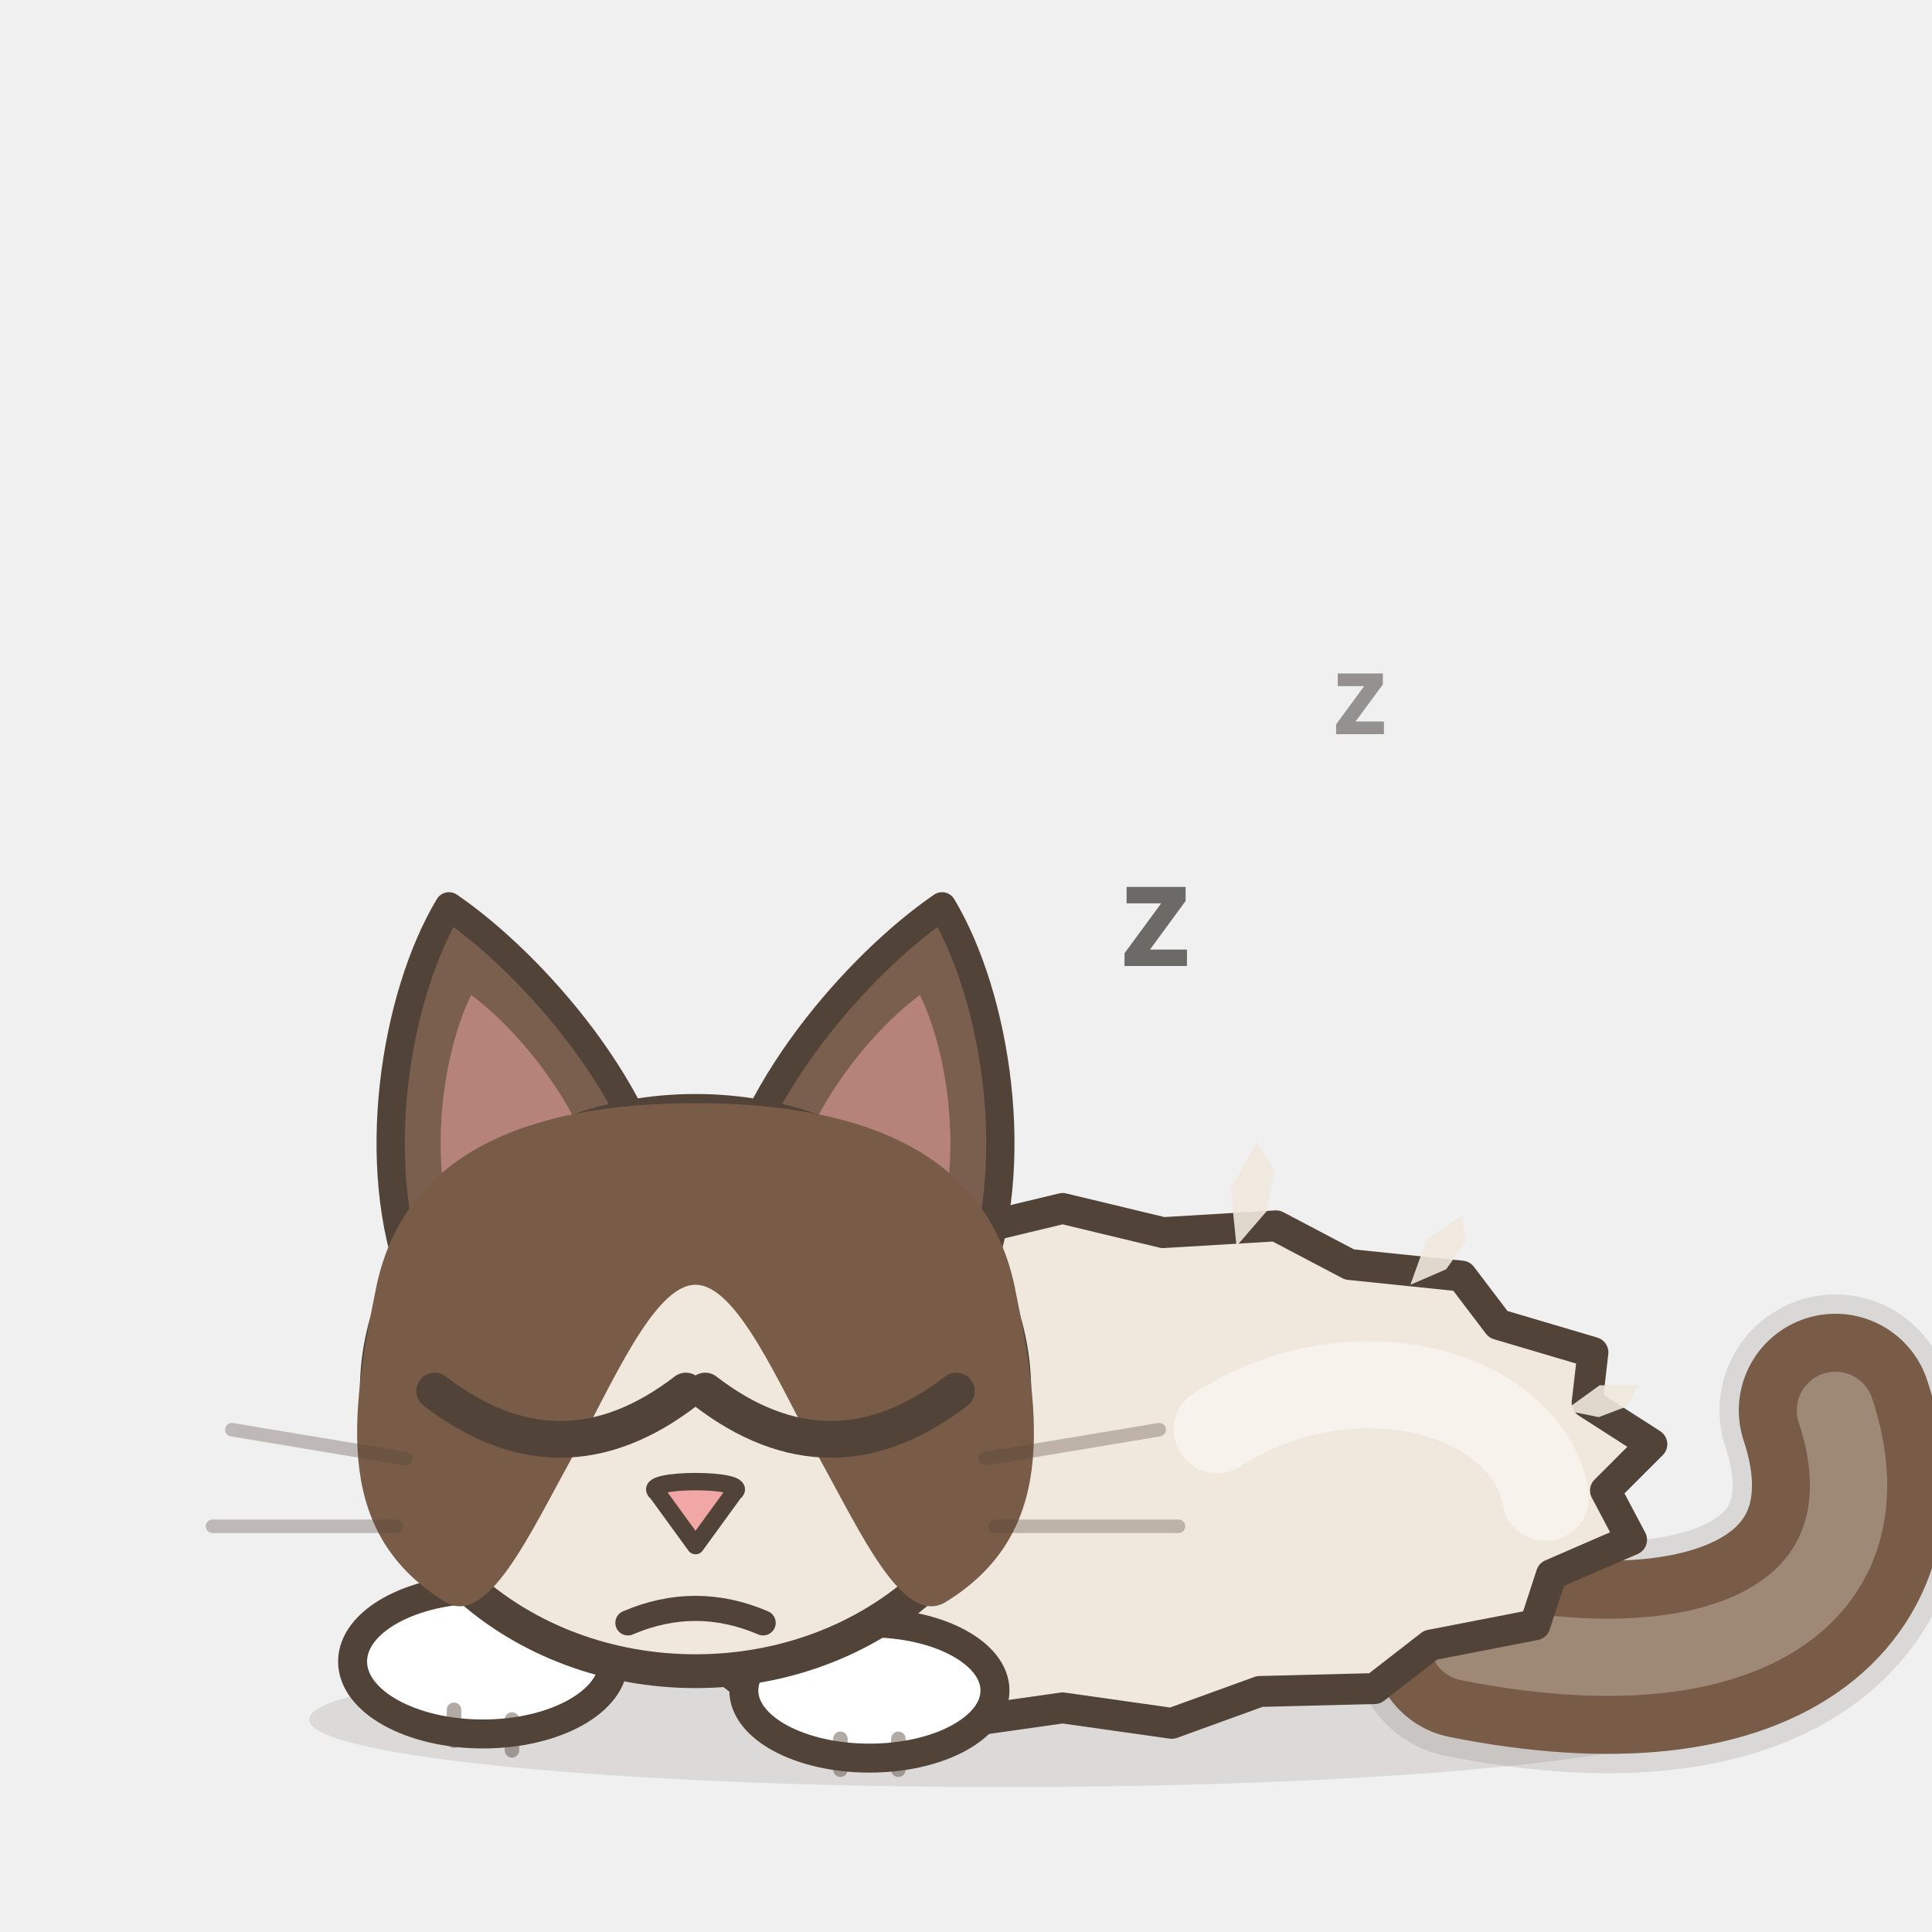
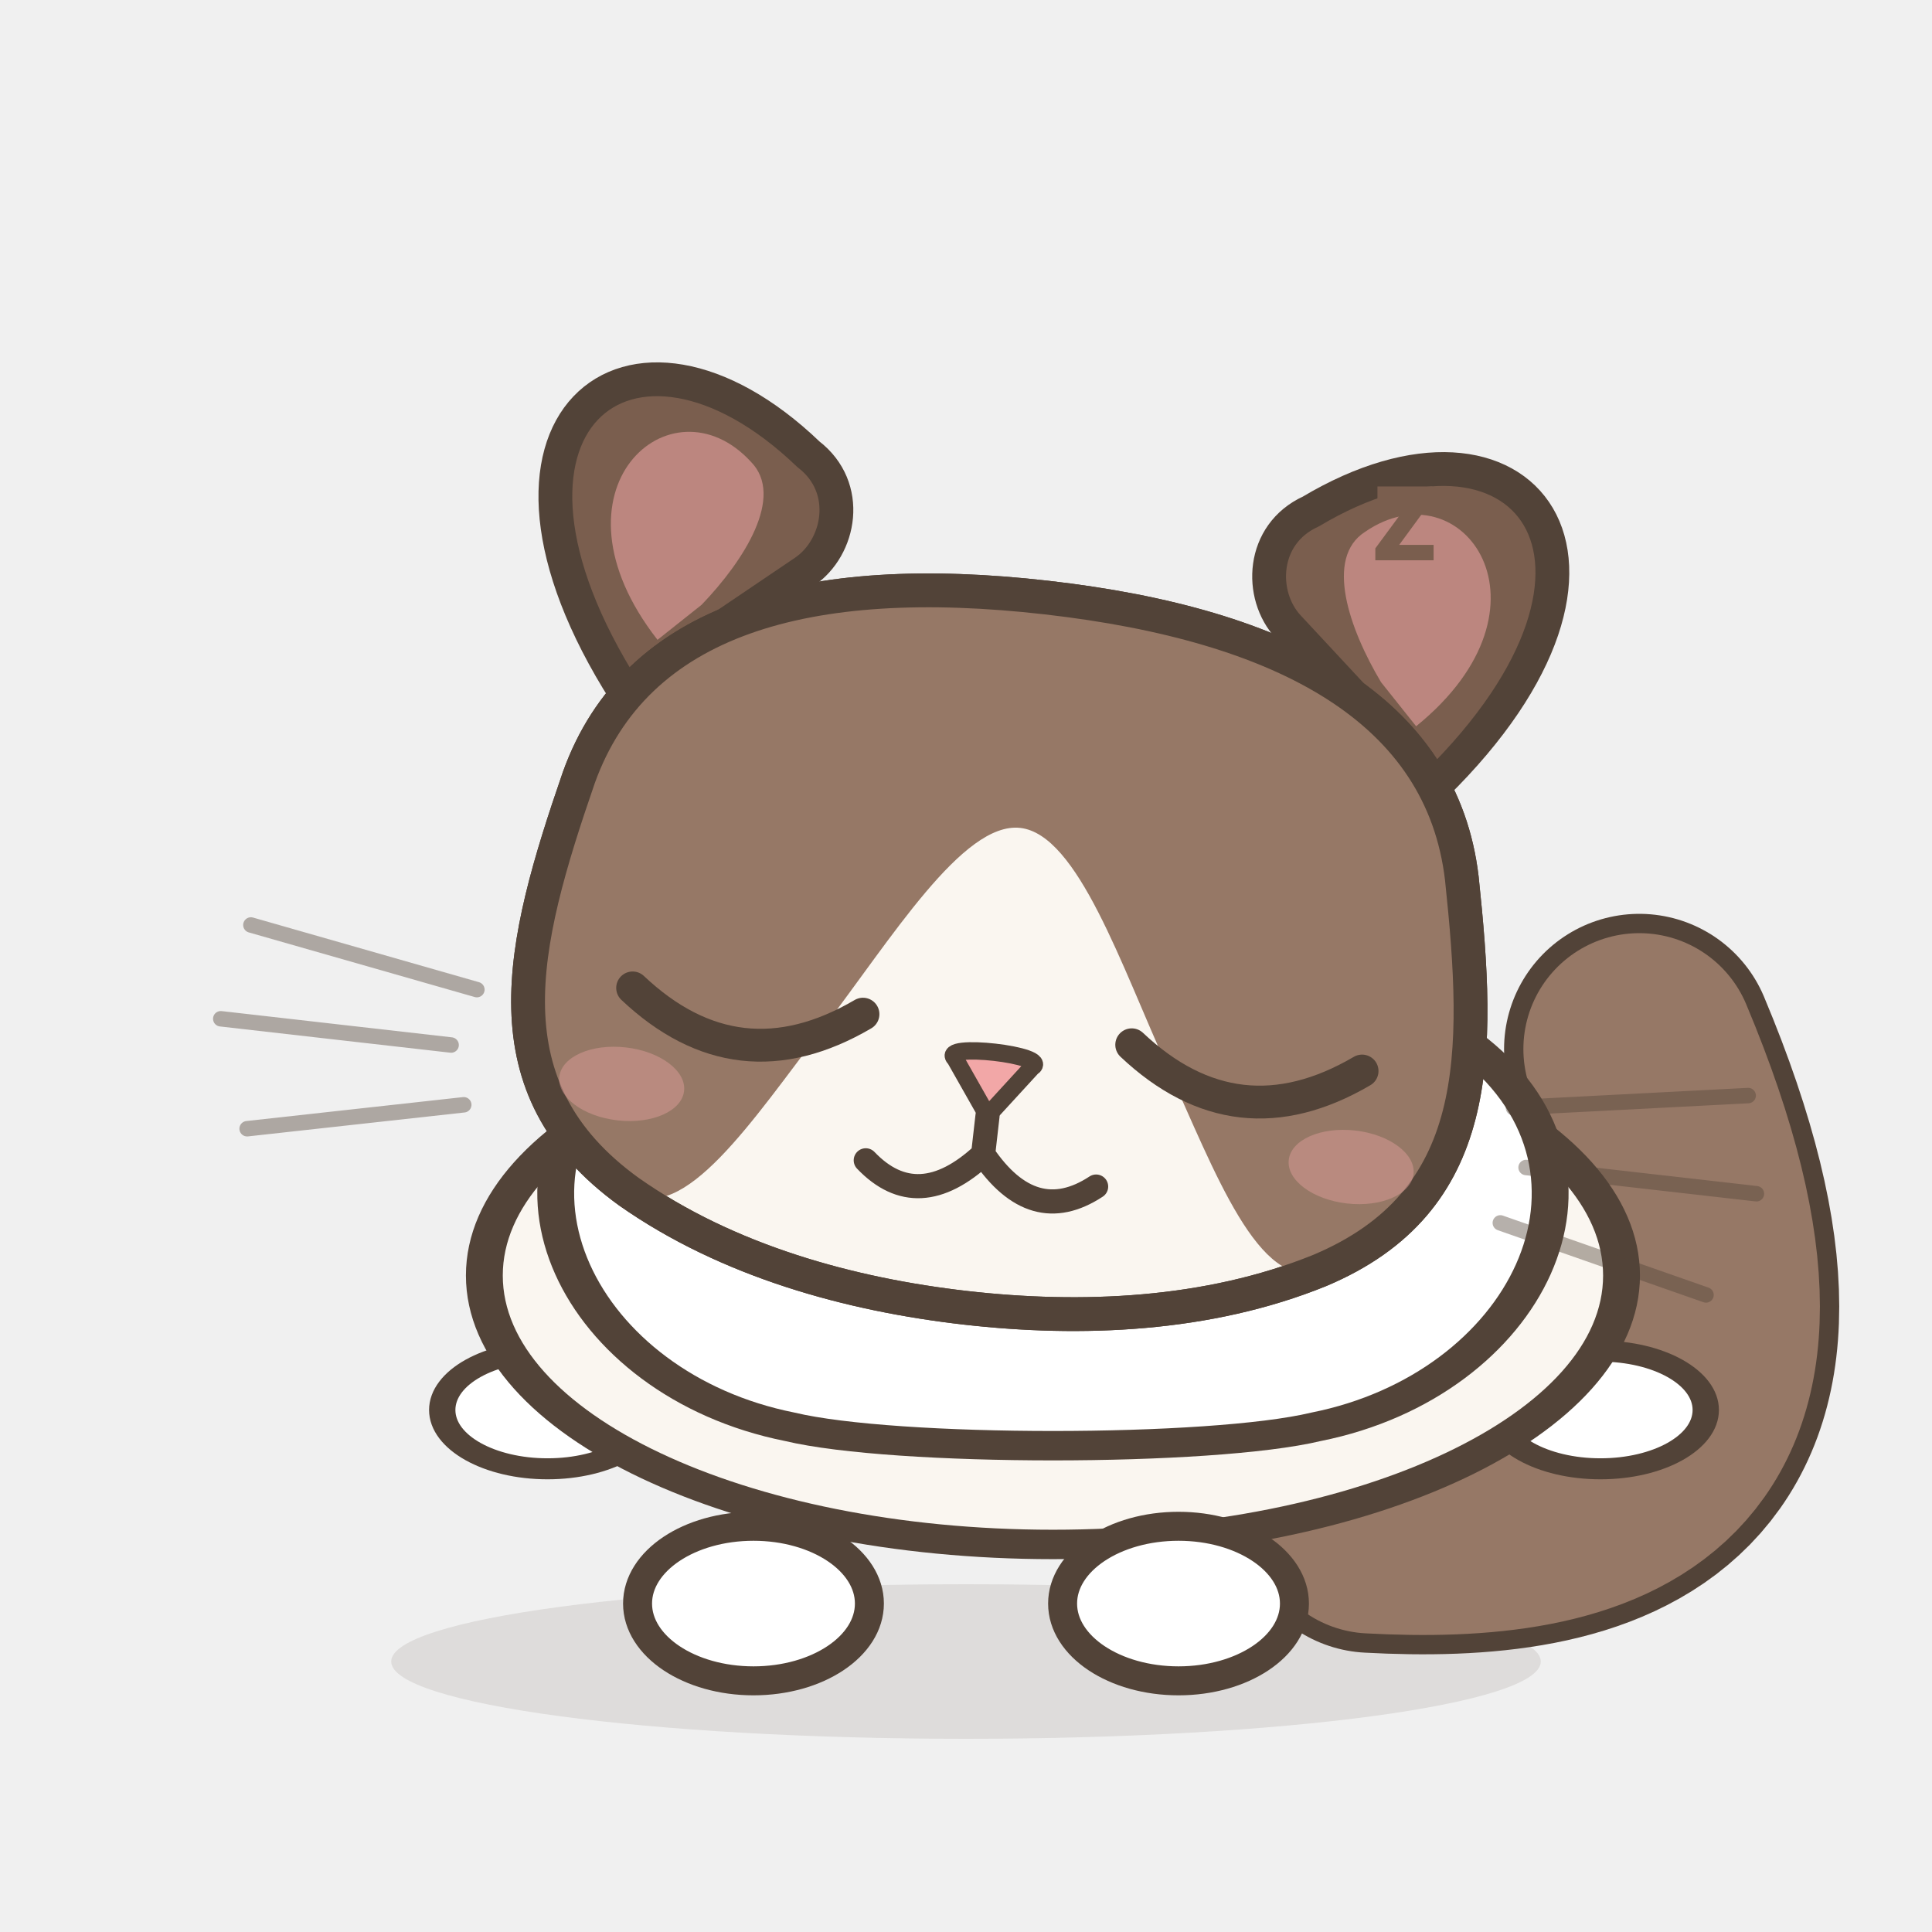
<svg xmlns="http://www.w3.org/2000/svg" viewBox="0 0 200 200">
-   <g transform="translate(0 0)">
-     <ellipse cx="104" cy="178" rx="72" ry="7" fill="#524338" opacity="0.13" />
-     <g class="m-tail">
-       <path d="M152 170 C182 176 196 164 190 146" fill="none" stroke="#524338" stroke-width="24" stroke-linecap="round" stroke-linejoin="round" opacity="0.14" />
-       <path d="M152 170 C182 176 196 164 190 146" fill="none" stroke="#785C47" stroke-width="20" stroke-linecap="round" stroke-linejoin="round" />
-       <path d="M152 170 C182 176 196 164 190 146" fill="none" stroke="#F0E8DD" stroke-width="8" stroke-linecap="round" opacity="0.32" />
+   <ellipse cx="100" cy="172" rx="59.5" ry="8" fill="#524338" opacity="0.12" />
+   <g id="rig-tail">
+     <path d="M142 157.1 C164.0 158.3 188.5 153.4 169.7 108.6" fill="none" stroke="#524338" stroke-width="28" stroke-linecap="round" />
+     <path d="M142 157.1 C164.0 158.3 188.5 153.4 169.7 108.6" fill="none" stroke="#967866" stroke-width="24" stroke-linecap="round" />
+     <path d="M142 157.1 C164.0 158.3 188.5 153.4 169.7 108.6" fill="none" stroke="#FAF6F0" stroke-width="10" stroke-linecap="round" stroke-dasharray="28 120" stroke-dashoffset="-75" />
+   </g>
+   <g id="rig-body-group" transform="translate(0 8.5) rotate(0 100 156) scale(1.09 0.87)">
+     <ellipse cx="52" cy="158" rx="10" ry="7" fill="#FFFFFF" stroke="#524338" stroke-width="2.5" />
+     <ellipse cx="152" cy="158" rx="10" ry="7" fill="#FFFFFF" stroke="#524338" stroke-width="2.5" />
+     <ellipse cx="100" cy="142" rx="54" ry="32" fill="#FAF6F0" stroke="#524338" stroke-width="3.5" />
+     <path d="M60 115 C45 130 55 155 75 160 C85 163 115 163 125 160 C145 155 155 130 140 115 C125 125 115 128 100 128 C85 128 75 125 60 115 Z" fill="#FFFFFF" stroke="#524338" stroke-width="3.5" stroke-linejoin="round" />
+   </g>
+   <g id="rig-head-group" transform="translate(2 13.5) rotate(6.5 100 104)">
+     <g transform="rotate(-14 68 54)" stroke="#524338" stroke-width="3.5" stroke-linejoin="round">
+       <path d="M56 60 C42 30 62 18 78 38 C82 42 80 48 76 50 Z" fill="#7A5E4E" />
+       <path d="M60 55 C50 38 65 28 72 38 C75 42 70 48 65 52 Z" fill="#F2A7A7" opacity="0.55" stroke="none" />
    </g>
-     <g class="m-body">
-       <path d="M110.0 125.1 L120.4 127.6 L132.1 126.9 L139.7 130.9 L151.3 132.1 L155.1 137.1 L164.9 140.0 L164.3 145.2 L171.0 149.5 L166.2 154.3 L168.9 159.4 L160.6 163.0 L158.9 168.2 L148.1 170.3 L142.3 174.8 L130.4 175.1 L121.3 178.4 L110.0 176.8 L98.7 178.4 L89.6 175.1 L77.7 174.8 L71.9 170.3 L61.1 168.2 L59.4 163.0 L51.1 159.4 L53.8 154.3 L49.0 149.5 L55.7 145.2 L55.1 140.0 L64.9 137.1 L68.7 132.1 L80.3 130.9 L87.9 126.9 L99.6 127.6 Z" fill="#F0E8DD" stroke="#524338" stroke-width="3.2" stroke-linejoin="round" />
-       <path d="M128 129 L127.4 123.0 L130.1 118.2 L131.9 121.1 L131.2 125.3 Z" fill="#F0E8DD" opacity="0.9" />
-       <path d="M146 133 L147.7 128.3 L151.4 125.8 L151.7 128.6 L149.7 131.4 Z" fill="#F0E8DD" opacity="0.9" />
-       <path d="M162 146 L165.6 143.4 L169.6 143.4 L168.4 145.6 L165.5 146.7 Z" fill="#F0E8DD" opacity="0.9" />
-       <path d="M74 132 L70.3 127.9 L69.8 122.9 L72.6 124.1 L74.4 127.5 Z" fill="#F0E8DD" opacity="0.9" />
-       <path d="M126 148 C140 139 158 144 160 155" fill="none" stroke="#FFFFFF" stroke-width="9" stroke-linecap="round" opacity="0.45" />
+     <g transform="rotate(14 132 54)" stroke="#524338" stroke-width="3.5" stroke-linejoin="round">
+       <path d="M144 60 C158 30 138 18 122 38 C118 42 120 48 124 50 Z" fill="#7A5E4E" />
+       <path d="M140 55 C150 38 135 28 128 38 C125 42 130 48 135 52 Z" fill="#F2A7A7" opacity="0.55" stroke="none" />
    </g>
-     <g class="m-paws">
-       <ellipse cx="50" cy="172" rx="13.5" ry="7.5" fill="#FFFFFF" stroke="#524338" stroke-width="3" />
-       <ellipse cx="90" cy="175" rx="13" ry="7" fill="#FFFFFF" stroke="#524338" stroke-width="3" />
-       <path d="M47 177 v3.2 M53 178 v3.2 M87 180 v3.2 M93 180 v3.2" stroke="#524338" stroke-width="1.5" stroke-linecap="round" opacity="0.45" />
+     <path d="M100 48 C125 48 142 55 146 72 C150 90 152 105 136 114 C125 120 112 122 100 122 C88 122 75 120 64 114 C48 105 50 90 54 72 C58 55 75 48 100 48 Z" fill="#FAF6F0" stroke="#524338" stroke-width="3.5" stroke-linejoin="round" />
+     <path d="M100 48 C125 48 142 55 146 72 C150 90 152 105 136 114 C130 117 124 105 118 95 C112 85 106 72 100 72 C94 72 88 85 82 95 C76 105 70 117 64 114 C48 105 50 90 54 72 C58 55 75 48 100 48 Z" fill="#967866" />
+     <path d="M100 48 C125 48 142 55 146 72 C150 90 152 105 136 114 C125 120 112 122 100 122 C88 122 75 120 64 114 C48 105 50 90 54 72 C58 55 75 48 100 48 Z" fill="none" stroke="#524338" stroke-width="3.5" stroke-linejoin="round" />
+     <ellipse cx="62" cy="103" rx="6.5" ry="3.8" fill="#F2A7A7" opacity="0.38" />
+     <ellipse cx="138" cy="103" rx="6.5" ry="3.8" fill="#F2A7A7" opacity="0.38" />
+     <g>
+       <path d="M62 93 Q74 102 86 93" fill="none" stroke="#524338" stroke-width="3.4" stroke-linecap="round" />
+       <path d="M114 93 Q126 102 138 93" fill="none" stroke="#524338" stroke-width="3.4" stroke-linecap="round" />
    </g>
-     <g class="m-head">
-       <g class="m-ears">
-         <path d="M-16 3 C-18 -12 -8 -31 0 -40 C9 -31 17 -12 15 3 Z" transform="translate(54.8 127.2) rotate(-14) scale(-0.86 0.86)" fill="#7A5E4E" stroke="#524338" stroke-width="3.4" stroke-linejoin="round" />
-         <path d="M-9 0 C-11 -10 -5 -23 0 -29 C5 -23 10 -11 9 0 Z" transform="translate(54.8 127.2) rotate(-14) scale(-0.86 0.86)" fill="#F2A7A7" opacity="0.5" />
-         <path d="M-16 3 C-18 -12 -8 -31 0 -40 C9 -31 17 -12 15 3 Z" transform="translate(89.2 127.2) rotate(14) scale(0.86 0.86)" fill="#7A5E4E" stroke="#524338" stroke-width="3.4" stroke-linejoin="round" />
-         <path d="M-9 0 C-11 -10 -5 -23 0 -29 C5 -23 10 -11 9 0 Z" transform="translate(89.2 127.2) rotate(14) scale(0.86 0.86)" fill="#F2A7A7" opacity="0.5" />
-       </g>
-       <ellipse cx="72" cy="144" rx="33" ry="29" fill="#F0E8DD" stroke="#524338" stroke-width="3.5" />
-       <path d="M72.0 114.2 C89.9 114.2 102.1 119.7 105.0 133.0 C107.9 147.1 109.3 158.9 97.8 165.9     C93.5 168.3 89.2 158.9 84.9 151.1 C80.6 143.2 76.3 133.0 72.0 133.0     C67.7 133.0 63.4 143.2 59.1 151.1 C54.8 158.9 50.5 168.3 46.2 165.9     C34.7 158.9 36.1 147.1 39.0 133.0 C41.9 119.7 54.1 114.2 72.0 114.2 Z" fill="#785C47" />
-       <g class="m-eyes">
-         <path d="M45 144 Q58 154 71 144" fill="none" stroke="#524338" stroke-width="3.8" stroke-linecap="round" />
-         <path d="M73 144 Q86 154 99 144" fill="none" stroke="#524338" stroke-width="3.8" stroke-linecap="round" />
-       </g>
-       <path d="M72 160 L76 154.5 C78 153 66 153 68 154.5 Z" fill="#F2A7A7" stroke="#524338" stroke-width="1.8" stroke-linejoin="round" />
-       <path d="M65 168 Q72 165 79 168" fill="none" stroke="#524338" stroke-width="2.6" stroke-linecap="round" />
-     </g>
-     <g stroke="#524338" stroke-width="1.4" stroke-linecap="round" opacity="0.32">
-       <path d="M42 151 L24 148" />
-       <path d="M41 158 L22 158" />
-       <path d="M102 151 L120 148" />
-       <path d="M103 158 L122 158" />
-     </g>
-     <g class="m-zzz" fill="#6B6A66" font-family="system-ui, sans-serif" font-weight="600">
-       <text x="116" y="100" font-size="15">z</text>
-       <text x="138" y="76" font-size="11.5" opacity="0.7">z</text>
+     <path d="M100 102 L104 96.5 C106 95 94 95 96 96.5 Z" fill="#F2A7A7" stroke="#524338" stroke-width="1.8" stroke-linejoin="round" />
+     <path d="M100 102 L100 106 M100 106 Q94 113 88 108 M100 106 Q106 113 112 108" fill="none" stroke="#524338" stroke-width="2.5" stroke-linecap="round" />
+     <g stroke="#524338" stroke-width="1.6" stroke-linecap="round" opacity="0.42">
+       <path d="M46 95 L22 91" />
+       <path d="M44 101 L20 101" />
+       <path d="M46 107 L24 112" />
+       <path d="M154 95 L178 91" />
+       <path d="M156 101 L180 101" />
+       <path d="M154 107 L176 112" />
    </g>
  </g>
+   <g transform="translate(10 2) rotate(0 68 158)">
+     <ellipse cx="68" cy="164" rx="12" ry="8" fill="#FFFFFF" stroke="#524338" stroke-width="3" />
+   </g>
+   <g transform="translate(-10 2) rotate(0 132 158)">
+     <ellipse cx="132" cy="164" rx="12" ry="8" fill="#FFFFFF" stroke="#524338" stroke-width="3" />
+   </g>
+   <text x="142" y="58" font-family="sans-serif" font-weight="bold" font-size="14" fill="#7A5E4E">z</text>
</svg>
